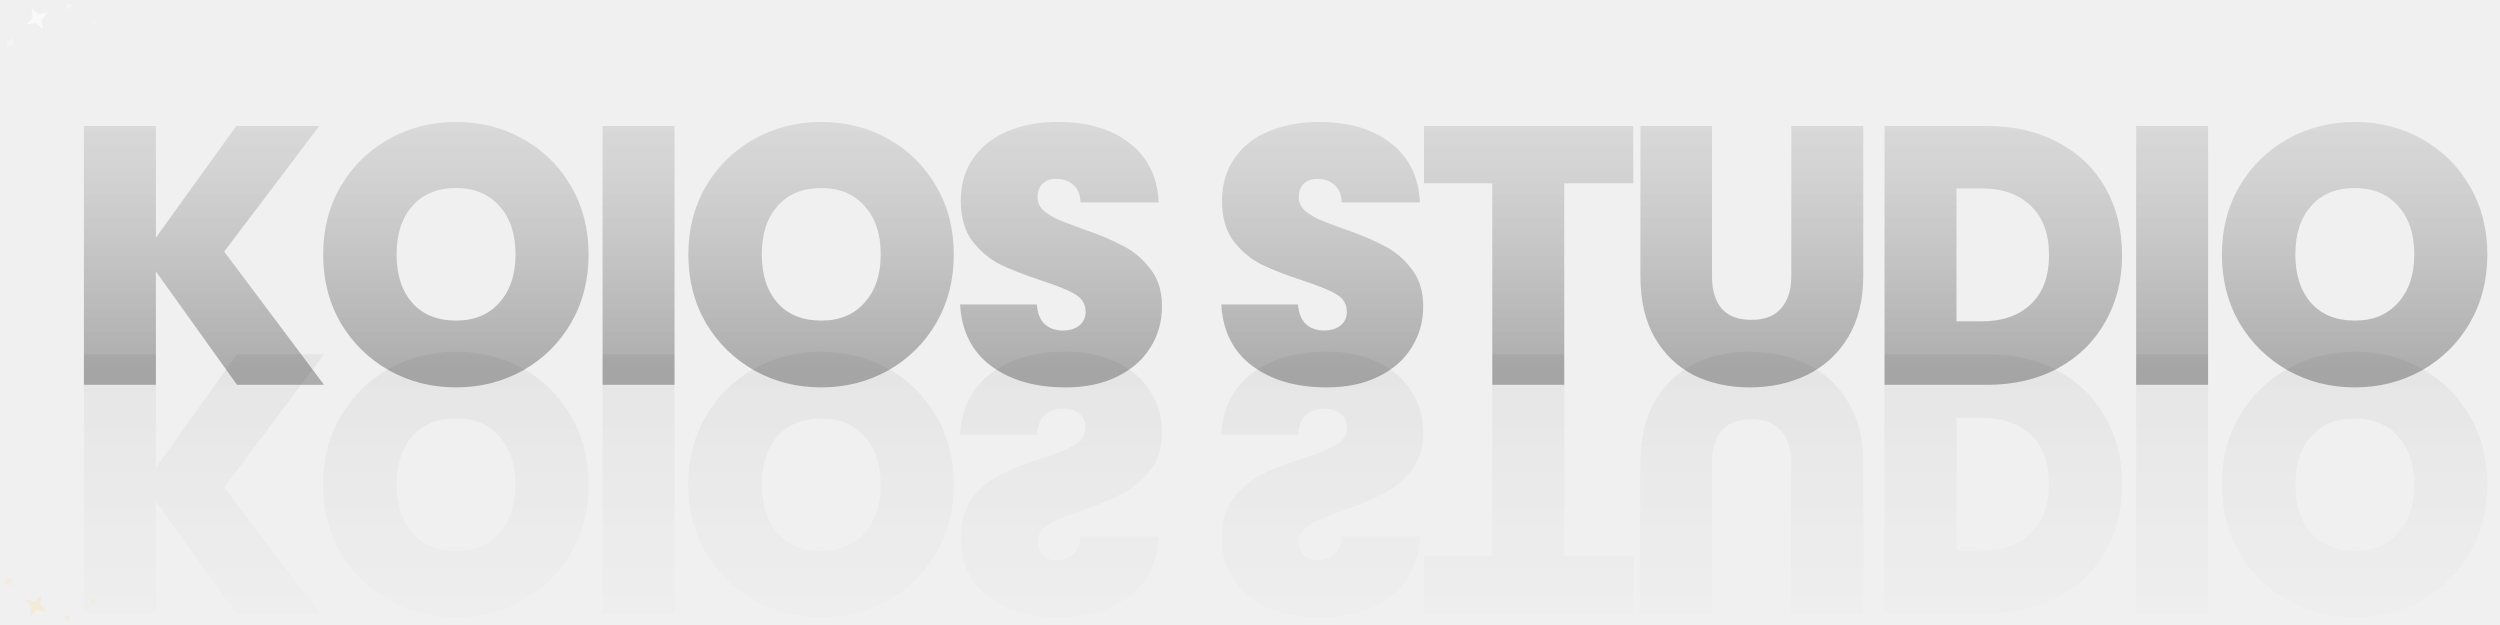
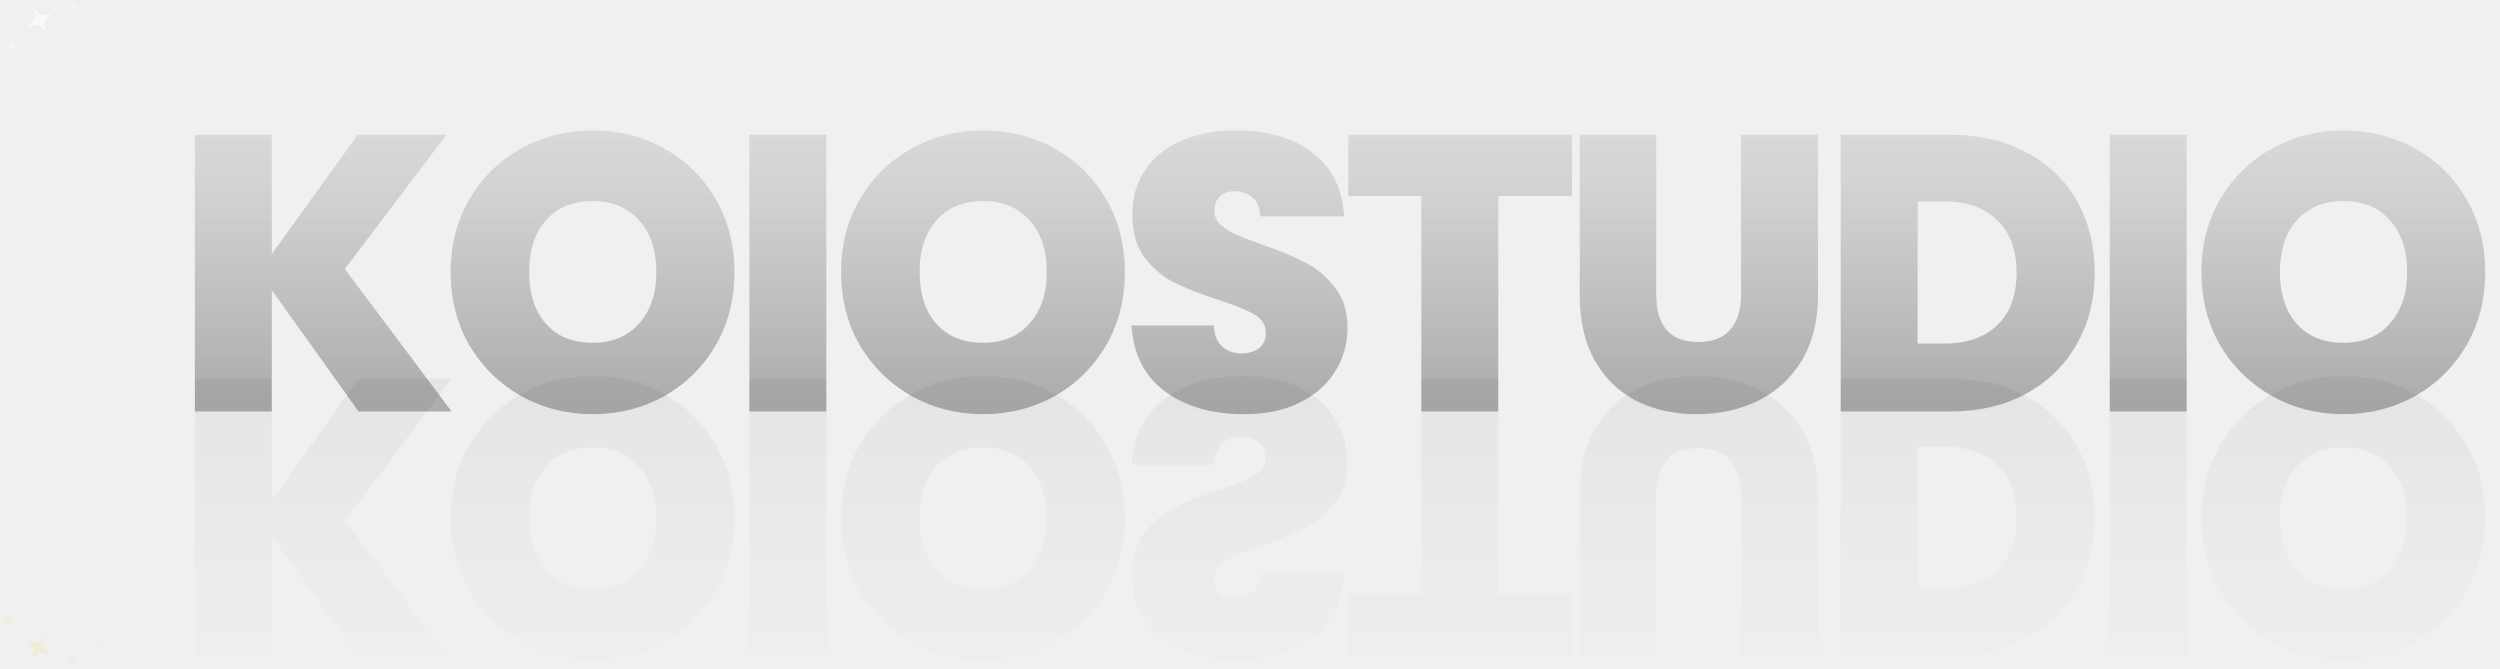
- <svg xmlns="http://www.w3.org/2000/svg" width="1144" height="286" viewBox="0 0 1144 286" fill="none">
-   <path d="M108.464 176.1L71.336 124.188V176.1H38.408V57.66H71.336V108.732L108.128 57.66H146.096L102.584 115.116L148.28 176.1H108.464ZM208.69 177.276C197.602 177.276 187.41 174.7 178.114 169.548C168.818 164.284 161.426 157.06 155.938 147.876C150.562 138.58 147.874 128.108 147.874 116.46C147.874 104.812 150.562 94.396 155.938 85.212C161.426 75.916 168.818 68.692 178.114 63.54C187.41 58.388 197.602 55.812 208.69 55.812C219.89 55.812 230.082 58.388 239.266 63.54C248.562 68.692 255.898 75.916 261.274 85.212C266.65 94.396 269.338 104.812 269.338 116.46C269.338 128.108 266.65 138.58 261.274 147.876C255.898 157.06 248.562 164.284 239.266 169.548C229.97 174.7 219.778 177.276 208.69 177.276ZM208.69 146.7C217.09 146.7 223.698 143.956 228.514 138.468C233.442 132.98 235.906 125.644 235.906 116.46C235.906 107.052 233.442 99.66 228.514 94.284C223.698 88.796 217.09 86.052 208.69 86.052C200.178 86.052 193.514 88.796 188.698 94.284C183.882 99.66 181.474 107.052 181.474 116.46C181.474 125.756 183.882 133.148 188.698 138.636C193.514 144.012 200.178 146.7 208.69 146.7ZM308.669 57.66V176.1H275.741V57.66H308.669ZM375.804 177.276C364.716 177.276 354.524 174.7 345.228 169.548C335.932 164.284 328.54 157.06 323.052 147.876C317.676 138.58 314.988 128.108 314.988 116.46C314.988 104.812 317.676 94.396 323.052 85.212C328.54 75.916 335.932 68.692 345.228 63.54C354.524 58.388 364.716 55.812 375.804 55.812C387.004 55.812 397.196 58.388 406.38 63.54C415.676 68.692 423.012 75.916 428.388 85.212C433.764 94.396 436.452 104.812 436.452 116.46C436.452 128.108 433.764 138.58 428.388 147.876C423.012 157.06 415.676 164.284 406.38 169.548C397.084 174.7 386.892 177.276 375.804 177.276ZM375.804 146.7C384.204 146.7 390.812 143.956 395.628 138.468C400.556 132.98 403.02 125.644 403.02 116.46C403.02 107.052 400.556 99.66 395.628 94.284C390.812 88.796 384.204 86.052 375.804 86.052C367.292 86.052 360.628 88.796 355.812 94.284C350.996 99.66 348.588 107.052 348.588 116.46C348.588 125.756 350.996 133.148 355.812 138.636C360.628 144.012 367.292 146.7 375.804 146.7ZM487.543 177.276C473.767 177.276 462.455 174.028 453.607 167.532C444.759 160.924 439.999 151.516 439.327 139.308H474.439C474.775 143.452 476.007 146.476 478.135 148.38C480.263 150.284 483.007 151.236 486.367 151.236C489.391 151.236 491.855 150.508 493.759 149.052C495.775 147.484 496.783 145.356 496.783 142.668C496.783 139.196 495.159 136.508 491.911 134.604C488.663 132.7 483.399 130.572 476.119 128.22C468.391 125.644 462.119 123.18 457.303 120.828C452.599 118.364 448.455 114.836 444.871 110.244C441.399 105.54 439.663 99.436 439.663 91.932C439.663 84.316 441.567 77.82 445.375 72.444C449.183 66.956 454.447 62.812 461.167 60.012C467.887 57.212 475.503 55.812 484.015 55.812C497.791 55.812 508.767 59.06 516.943 65.556C525.231 71.94 529.655 80.956 530.215 92.604H494.431C494.319 89.02 493.199 86.332 491.071 84.54C489.055 82.748 486.423 81.852 483.175 81.852C480.711 81.852 478.695 82.58 477.127 84.036C475.559 85.492 474.775 87.564 474.775 90.252C474.775 92.492 475.615 94.452 477.295 96.132C479.087 97.7 481.271 99.1 483.847 100.332C486.423 101.452 490.231 102.908 495.271 104.7C502.775 107.276 508.935 109.852 513.751 112.428C518.679 114.892 522.879 118.42 526.351 123.012C529.935 127.492 531.727 133.204 531.727 140.148C531.727 147.204 529.935 153.532 526.351 159.132C522.879 164.732 517.783 169.156 511.063 172.404C504.455 175.652 496.615 177.276 487.543 177.276ZM607.079 177.276C593.303 177.276 581.991 174.028 573.143 167.532C564.295 160.924 559.535 151.516 558.863 139.308H593.975C594.311 143.452 595.543 146.476 597.671 148.38C599.799 150.284 602.543 151.236 605.903 151.236C608.927 151.236 611.391 150.508 613.295 149.052C615.311 147.484 616.319 145.356 616.319 142.668C616.319 139.196 614.695 136.508 611.447 134.604C608.199 132.7 602.935 130.572 595.655 128.22C587.927 125.644 581.655 123.18 576.839 120.828C572.135 118.364 567.991 114.836 564.407 110.244C560.935 105.54 559.199 99.436 559.199 91.932C559.199 84.316 561.103 77.82 564.911 72.444C568.719 66.956 573.983 62.812 580.703 60.012C587.423 57.212 595.039 55.812 603.551 55.812C617.327 55.812 628.303 59.06 636.479 65.556C644.767 71.94 649.191 80.956 649.751 92.604H613.967C613.855 89.02 612.735 86.332 610.607 84.54C608.591 82.748 605.959 81.852 602.711 81.852C600.247 81.852 598.231 82.58 596.663 84.036C595.095 85.492 594.311 87.564 594.311 90.252C594.311 92.492 595.151 94.452 596.831 96.132C598.623 97.7 600.807 99.1 603.383 100.332C605.959 101.452 609.767 102.908 614.807 104.7C622.311 107.276 628.471 109.852 633.287 112.428C638.215 114.892 642.415 118.42 645.887 123.012C649.471 127.492 651.263 133.204 651.263 140.148C651.263 147.204 649.471 153.532 645.887 159.132C642.415 164.732 637.319 169.156 630.599 172.404C623.991 175.652 616.151 177.276 607.079 177.276ZM747.379 57.66V83.868H715.795V176.1H682.867V83.868H651.619V57.66H747.379ZM783.417 57.66V126.372C783.417 132.756 784.873 137.684 787.785 141.156C790.809 144.628 795.345 146.364 801.393 146.364C807.441 146.364 811.977 144.628 815.001 141.156C818.137 137.572 819.705 132.644 819.705 126.372V57.66H852.633V126.372C852.633 137.236 850.337 146.532 845.745 154.26C841.153 161.876 834.881 167.644 826.929 171.564C819.089 175.372 810.353 177.276 800.721 177.276C791.089 177.276 782.465 175.372 774.849 171.564C767.345 167.644 761.409 161.876 757.041 154.26C752.785 146.644 750.657 137.348 750.657 126.372V57.66H783.417ZM909.235 57.66C921.667 57.66 932.531 60.18 941.827 65.22C951.235 70.148 958.459 77.092 963.499 86.052C968.539 95.012 971.059 105.26 971.059 116.796C971.059 128.22 968.483 138.412 963.331 147.372C958.291 156.332 951.067 163.388 941.659 168.54C932.363 173.58 921.555 176.1 909.235 176.1H862.363V57.66H909.235ZM906.715 147.036C916.347 147.036 923.907 144.404 929.395 139.14C934.883 133.876 937.627 126.428 937.627 116.796C937.627 107.052 934.883 99.548 929.395 94.284C923.907 88.908 916.347 86.22 906.715 86.22H895.291V147.036H906.715ZM1010.43 57.66V176.1H977.502V57.66H1010.43ZM1077.57 177.276C1066.48 177.276 1056.29 174.7 1046.99 169.548C1037.69 164.284 1030.3 157.06 1024.81 147.876C1019.44 138.58 1016.75 128.108 1016.75 116.46C1016.75 104.812 1019.44 94.396 1024.81 85.212C1030.3 75.916 1037.69 68.692 1046.99 63.54C1056.29 58.388 1066.48 55.812 1077.57 55.812C1088.77 55.812 1098.96 58.388 1108.14 63.54C1117.44 68.692 1124.77 75.916 1130.15 85.212C1135.53 94.396 1138.21 104.812 1138.21 116.46C1138.21 128.108 1135.53 138.58 1130.15 147.876C1124.77 157.06 1117.44 164.284 1108.14 169.548C1098.85 174.7 1088.65 177.276 1077.57 177.276ZM1077.57 146.7C1085.97 146.7 1092.57 143.956 1097.39 138.468C1102.32 132.98 1104.78 125.644 1104.78 116.46C1104.78 107.052 1102.32 99.66 1097.39 94.284C1092.57 88.796 1085.97 86.052 1077.57 86.052C1069.05 86.052 1062.39 88.796 1057.57 94.284C1052.76 99.66 1050.35 107.052 1050.35 116.46C1050.35 125.756 1052.76 133.148 1057.57 138.636C1062.39 144.012 1069.05 146.7 1077.57 146.7Z" fill="url(#paint0_linear_693_2573)" fill-opacity="0.3" />
-   <path d="M108.464 162.1L71.336 214.012V162.1H38.408V280.54H71.336V229.468L108.128 280.54H146.096L102.584 223.084L148.28 162.1H108.464ZM208.69 160.924C197.602 160.924 187.41 163.5 178.114 168.652C168.818 173.916 161.426 181.14 155.938 190.324C150.562 199.62 147.874 210.092 147.874 221.74C147.874 233.388 150.562 243.804 155.938 252.988C161.426 262.284 168.818 269.508 178.114 274.66C187.41 279.812 197.602 282.388 208.69 282.388C219.89 282.388 230.082 279.812 239.266 274.66C248.562 269.508 255.898 262.284 261.274 252.988C266.65 243.804 269.338 233.388 269.338 221.74C269.338 210.092 266.65 199.62 261.274 190.324C255.898 181.14 248.562 173.916 239.266 168.652C229.97 163.5 219.778 160.924 208.69 160.924ZM208.69 191.5C217.09 191.5 223.698 194.244 228.514 199.732C233.442 205.22 235.906 212.556 235.906 221.74C235.906 231.148 233.442 238.54 228.514 243.916C223.698 249.404 217.09 252.148 208.69 252.148C200.178 252.148 193.514 249.404 188.698 243.916C183.882 238.54 181.474 231.148 181.474 221.74C181.474 212.444 183.882 205.052 188.698 199.564C193.514 194.188 200.178 191.5 208.69 191.5ZM308.669 280.54V162.1H275.741V280.54H308.669ZM375.804 160.924C364.716 160.924 354.524 163.5 345.228 168.652C335.932 173.916 328.54 181.14 323.052 190.324C317.676 199.62 314.988 210.092 314.988 221.74C314.988 233.388 317.676 243.804 323.052 252.988C328.54 262.284 335.932 269.508 345.228 274.66C354.524 279.812 364.716 282.388 375.804 282.388C387.004 282.388 397.196 279.812 406.38 274.66C415.676 269.508 423.012 262.284 428.388 252.988C433.764 243.804 436.452 233.388 436.452 221.74C436.452 210.092 433.764 199.62 428.388 190.324C423.012 181.14 415.676 173.916 406.38 168.652C397.084 163.5 386.892 160.924 375.804 160.924ZM375.804 191.5C384.204 191.5 390.812 194.244 395.628 199.732C400.556 205.22 403.02 212.556 403.02 221.74C403.02 231.148 400.556 238.54 395.628 243.916C390.812 249.404 384.204 252.148 375.804 252.148C367.292 252.148 360.628 249.404 355.812 243.916C350.996 238.54 348.588 231.148 348.588 221.74C348.588 212.444 350.996 205.052 355.812 199.564C360.628 194.188 367.292 191.5 375.804 191.5ZM487.543 160.924C473.767 160.924 462.455 164.172 453.607 170.668C444.759 177.276 439.999 186.684 439.327 198.892H474.439C474.775 194.748 476.007 191.724 478.135 189.82C480.263 187.916 483.007 186.964 486.367 186.964C489.391 186.964 491.855 187.692 493.759 189.148C495.775 190.716 496.783 192.844 496.783 195.532C496.783 199.004 495.159 201.692 491.911 203.596C488.663 205.5 483.399 207.628 476.119 209.98C468.391 212.556 462.119 215.02 457.303 217.372C452.599 219.836 448.455 223.364 444.871 227.956C441.399 232.66 439.663 238.764 439.663 246.268C439.663 253.884 441.567 260.38 445.375 265.756C449.183 271.244 454.447 275.388 461.167 278.188C467.887 280.988 475.503 282.388 484.015 282.388C497.791 282.388 508.767 279.14 516.943 272.644C525.231 266.26 529.655 257.244 530.215 245.596H494.431C494.319 249.18 493.199 251.868 491.071 253.66C489.055 255.452 486.423 256.348 483.175 256.348C480.711 256.348 478.695 255.62 477.127 254.164C475.559 252.708 474.775 250.636 474.775 247.948C474.775 245.708 475.615 243.748 477.295 242.068C479.087 240.5 481.271 239.1 483.847 237.868C486.423 236.748 490.231 235.292 495.271 233.5C502.775 230.924 508.935 228.348 513.751 225.772C518.679 223.308 522.879 219.78 526.351 215.188C529.935 210.708 531.727 204.996 531.727 198.052C531.727 190.996 529.935 184.668 526.351 179.068C522.879 173.468 517.783 169.044 511.063 165.796C504.455 162.548 496.615 160.924 487.543 160.924ZM607.079 160.924C593.303 160.924 581.991 164.172 573.143 170.668C564.295 177.276 559.535 186.684 558.863 198.892H593.975C594.311 194.748 595.543 191.724 597.671 189.82C599.799 187.916 602.543 186.964 605.903 186.964C608.927 186.964 611.391 187.692 613.295 189.148C615.311 190.716 616.319 192.844 616.319 195.532C616.319 199.004 614.695 201.692 611.447 203.596C608.199 205.5 602.935 207.628 595.655 209.98C587.927 212.556 581.655 215.02 576.839 217.372C572.135 219.836 567.991 223.364 564.407 227.956C560.935 232.66 559.199 238.764 559.199 246.268C559.199 253.884 561.103 260.38 564.911 265.756C568.719 271.244 573.983 275.388 580.703 278.188C587.423 280.988 595.039 282.388 603.551 282.388C617.327 282.388 628.303 279.14 636.479 272.644C644.767 266.26 649.191 257.244 649.751 245.596H613.967C613.855 249.18 612.735 251.868 610.607 253.66C608.591 255.452 605.959 256.348 602.711 256.348C600.247 256.348 598.231 255.62 596.663 254.164C595.095 252.708 594.311 250.636 594.311 247.948C594.311 245.708 595.151 243.748 596.831 242.068C598.623 240.5 600.807 239.1 603.383 237.868C605.959 236.748 609.767 235.292 614.807 233.5C622.311 230.924 628.471 228.348 633.287 225.772C638.215 223.308 642.415 219.78 645.887 215.188C649.471 210.708 651.263 204.996 651.263 198.052C651.263 190.996 649.471 184.668 645.887 179.068C642.415 173.468 637.319 169.044 630.599 165.796C623.991 162.548 616.151 160.924 607.079 160.924ZM747.379 280.54V254.332H715.795V162.1H682.867V254.332H651.619V280.54H747.379ZM783.417 280.54V211.828C783.417 205.444 784.873 200.516 787.785 197.044C790.809 193.572 795.345 191.836 801.393 191.836C807.441 191.836 811.977 193.572 815.001 197.044C818.137 200.628 819.705 205.556 819.705 211.828V280.54H852.633V211.828C852.633 200.964 850.337 191.668 845.745 183.94C841.153 176.324 834.881 170.556 826.929 166.636C819.089 162.828 810.353 160.924 800.721 160.924C791.089 160.924 782.465 162.828 774.849 166.636C767.345 170.556 761.409 176.324 757.041 183.94C752.785 191.556 750.657 200.852 750.657 211.828V280.54H783.417ZM909.235 280.54C921.667 280.54 932.531 278.02 941.827 272.98C951.235 268.052 958.459 261.108 963.499 252.148C968.539 243.188 971.059 232.94 971.059 221.404C971.059 209.98 968.483 199.788 963.331 190.828C958.291 181.868 951.067 174.812 941.659 169.66C932.363 164.62 921.555 162.1 909.235 162.1H862.363V280.54H909.235ZM906.715 191.164C916.347 191.164 923.907 193.796 929.395 199.06C934.883 204.324 937.627 211.772 937.627 221.404C937.627 231.148 934.883 238.652 929.395 243.916C923.907 249.292 916.347 251.98 906.715 251.98H895.291V191.164H906.715ZM1010.43 280.54V162.1H977.502V280.54H1010.43ZM1077.57 160.924C1066.48 160.924 1056.29 163.5 1046.99 168.652C1037.69 173.916 1030.3 181.14 1024.81 190.324C1019.44 199.62 1016.75 210.092 1016.75 221.74C1016.75 233.388 1019.44 243.804 1024.81 252.988C1030.3 262.284 1037.69 269.508 1046.99 274.66C1056.29 279.812 1066.48 282.388 1077.57 282.388C1088.77 282.388 1098.96 279.812 1108.14 274.66C1117.44 269.508 1124.77 262.284 1130.15 252.988C1135.53 243.804 1138.21 233.388 1138.21 221.74C1138.21 210.092 1135.53 199.62 1130.15 190.324C1124.77 181.14 1117.44 173.916 1108.14 168.652C1098.85 163.5 1088.65 160.924 1077.57 160.924ZM1077.57 191.5C1085.97 191.5 1092.57 194.244 1097.39 199.732C1102.32 205.22 1104.78 212.556 1104.78 221.74C1104.78 231.148 1102.32 238.54 1097.39 243.916C1092.57 249.404 1085.97 252.148 1077.57 252.148C1069.05 252.148 1062.39 249.404 1057.57 243.916C1052.76 238.54 1050.35 231.148 1050.35 221.74C1050.35 212.444 1052.76 205.052 1057.57 199.564C1062.39 194.188 1069.05 191.5 1077.57 191.5Z" fill="url(#paint1_linear_693_2573)" fill-opacity="0.05" />
+ <svg xmlns="http://www.w3.org/2000/svg" width="1070" height="286" viewBox="0 0 1070 286" fill="none">
+   <path d="M153.464 176.1L116.336 124.188V176.1H83.408V57.66H116.336V108.732L153.128 57.66H191.096L147.584 115.116L193.28 176.1H153.464ZM253.69 177.276C242.602 177.276 232.41 174.7 223.114 169.548C213.818 164.284 206.426 157.06 200.938 147.876C195.562 138.58 192.874 128.108 192.874 116.46C192.874 104.812 195.562 94.396 200.938 85.212C206.426 75.916 213.818 68.692 223.114 63.54C232.41 58.388 242.602 55.812 253.69 55.812C264.89 55.812 275.082 58.388 284.266 63.54C293.562 68.692 300.898 75.916 306.274 85.212C311.65 94.396 314.338 104.812 314.338 116.46C314.338 128.108 311.65 138.58 306.274 147.876C300.898 157.06 293.562 164.284 284.266 169.548C274.97 174.7 264.778 177.276 253.69 177.276ZM253.69 146.7C262.09 146.7 268.698 143.956 273.514 138.468C278.442 132.98 280.906 125.644 280.906 116.46C280.906 107.052 278.442 99.66 273.514 94.284C268.698 88.796 262.09 86.052 253.69 86.052C245.178 86.052 238.514 88.796 233.698 94.284C228.882 99.66 226.474 107.052 226.474 116.46C226.474 125.756 228.882 133.148 233.698 138.636C238.514 144.012 245.178 146.7 253.69 146.7ZM353.669 57.66V176.1H320.741V57.66H353.669ZM420.804 177.276C409.716 177.276 399.524 174.7 390.228 169.548C380.932 164.284 373.54 157.06 368.052 147.876C362.676 138.58 359.988 128.108 359.988 116.46C359.988 104.812 362.676 94.396 368.052 85.212C373.54 75.916 380.932 68.692 390.228 63.54C399.524 58.388 409.716 55.812 420.804 55.812C432.004 55.812 442.196 58.388 451.38 63.54C460.676 68.692 468.012 75.916 473.388 85.212C478.764 94.396 481.452 104.812 481.452 116.46C481.452 128.108 478.764 138.58 473.388 147.876C468.012 157.06 460.676 164.284 451.38 169.548C442.084 174.7 431.892 177.276 420.804 177.276ZM420.804 146.7C429.204 146.7 435.812 143.956 440.628 138.468C445.556 132.98 448.02 125.644 448.02 116.46C448.02 107.052 445.556 99.66 440.628 94.284C435.812 88.796 429.204 86.052 420.804 86.052C412.292 86.052 405.628 88.796 400.812 94.284C395.996 99.66 393.588 107.052 393.588 116.46C393.588 125.756 395.996 133.148 400.812 138.636C405.628 144.012 412.292 146.7 420.804 146.7ZM532.543 177.276C518.767 177.276 507.455 174.028 498.607 167.532C489.759 160.924 484.999 151.516 484.327 139.308H519.439C519.775 143.452 521.007 146.476 523.135 148.38C525.263 150.284 528.007 151.236 531.367 151.236C534.391 151.236 536.855 150.508 538.759 149.052C540.775 147.484 541.783 145.356 541.783 142.668C541.783 139.196 540.159 136.508 536.911 134.604C533.663 132.7 528.399 130.572 521.119 128.22C513.391 125.644 507.119 123.18 502.303 120.828C497.599 118.364 493.455 114.836 489.871 110.244C486.399 105.54 484.663 99.436 484.663 91.932C484.663 84.316 486.567 77.82 490.375 72.444C494.183 66.956 499.447 62.812 506.167 60.012C512.887 57.212 520.503 55.812 529.015 55.812C542.791 55.812 553.767 59.06 561.943 65.556C570.231 71.94 574.655 80.956 575.215 92.604H539.431C539.319 89.02 538.199 86.332 536.071 84.54C534.055 82.748 531.423 81.852 528.175 81.852C525.711 81.852 523.695 82.58 522.127 84.036C520.559 85.492 519.775 87.564 519.775 90.252C519.775 92.492 520.615 94.452 522.295 96.132C524.087 97.7 526.271 99.1 528.847 100.332C531.423 101.452 535.231 102.908 540.271 104.7C547.775 107.276 553.935 109.852 558.751 112.428C563.679 114.892 567.879 118.42 571.351 123.012C574.935 127.492 576.727 133.204 576.727 140.148C576.727 147.204 574.935 153.532 571.351 159.132C567.879 164.732 562.783 169.156 556.063 172.404C549.455 175.652 541.615 177.276 532.543 177.276ZM672.843 57.66V83.868H641.259V176.1H608.331V83.868H577.083V57.66H672.843ZM708.881 57.66V126.372C708.881 132.756 710.337 137.684 713.249 141.156C716.273 144.628 720.809 146.364 726.857 146.364C732.905 146.364 737.441 144.628 740.465 141.156C743.601 137.572 745.169 132.644 745.169 126.372V57.66H778.097V126.372C778.097 137.236 775.801 146.532 771.209 154.26C766.617 161.876 760.345 167.644 752.393 171.564C744.553 175.372 735.817 177.276 726.185 177.276C716.553 177.276 707.929 175.372 700.313 171.564C692.809 167.644 686.873 161.876 682.505 154.26C678.249 146.644 676.121 137.348 676.121 126.372V57.66H708.881ZM834.699 57.66C847.131 57.66 857.995 60.18 867.291 65.22C876.699 70.148 883.923 77.092 888.963 86.052C894.003 95.012 896.523 105.26 896.523 116.796C896.523 128.22 893.947 138.412 888.795 147.372C883.755 156.332 876.531 163.388 867.123 168.54C857.827 173.58 847.019 176.1 834.699 176.1H787.827V57.66H834.699ZM832.179 147.036C841.811 147.036 849.371 144.404 854.859 139.14C860.347 133.876 863.091 126.428 863.091 116.796C863.091 107.052 860.347 99.548 854.859 94.284C849.371 88.908 841.811 86.22 832.179 86.22H820.755V147.036H832.179ZM935.894 57.66V176.1H902.966V57.66H935.894ZM1003.03 177.276C991.942 177.276 981.75 174.7 972.454 169.548C963.158 164.284 955.766 157.06 950.278 147.876C944.902 138.58 942.214 128.108 942.214 116.46C942.214 104.812 944.902 94.396 950.278 85.212C955.766 75.916 963.158 68.692 972.454 63.54C981.75 58.388 991.942 55.812 1003.03 55.812C1014.23 55.812 1024.42 58.388 1033.61 63.54C1042.9 68.692 1050.24 75.916 1055.61 85.212C1060.99 94.396 1063.68 104.812 1063.68 116.46C1063.68 128.108 1060.99 138.58 1055.61 147.876C1050.24 157.06 1042.9 164.284 1033.61 169.548C1024.31 174.7 1014.12 177.276 1003.03 177.276ZM1003.03 146.7C1011.43 146.7 1018.04 143.956 1022.85 138.468C1027.78 132.98 1030.25 125.644 1030.25 116.46C1030.25 107.052 1027.78 99.66 1022.85 94.284C1018.04 88.796 1011.43 86.052 1003.03 86.052C994.518 86.052 987.854 88.796 983.038 94.284C978.222 99.66 975.814 107.052 975.814 116.46C975.814 125.756 978.222 133.148 983.038 138.636C987.854 144.012 994.518 146.7 1003.03 146.7Z" fill="url(#paint0_linear_1877_1605)" fill-opacity="0.3" />
+   <path d="M153.464 162.1L116.336 214.012V162.1H83.408V280.54H116.336V229.468L153.128 280.54H191.096L147.584 223.084L193.28 162.1H153.464ZM253.69 160.924C242.602 160.924 232.41 163.5 223.114 168.652C213.818 173.916 206.426 181.14 200.938 190.324C195.562 199.62 192.874 210.092 192.874 221.74C192.874 233.388 195.562 243.804 200.938 252.988C206.426 262.284 213.818 269.508 223.114 274.66C232.41 279.812 242.602 282.388 253.69 282.388C264.89 282.388 275.082 279.812 284.266 274.66C293.562 269.508 300.898 262.284 306.274 252.988C311.65 243.804 314.338 233.388 314.338 221.74C314.338 210.092 311.65 199.62 306.274 190.324C300.898 181.14 293.562 173.916 284.266 168.652C274.97 163.5 264.778 160.924 253.69 160.924ZM253.69 191.5C262.09 191.5 268.698 194.244 273.514 199.732C278.442 205.22 280.906 212.556 280.906 221.74C280.906 231.148 278.442 238.54 273.514 243.916C268.698 249.404 262.09 252.148 253.69 252.148C245.178 252.148 238.514 249.404 233.698 243.916C228.882 238.54 226.474 231.148 226.474 221.74C226.474 212.444 228.882 205.052 233.698 199.564C238.514 194.188 245.178 191.5 253.69 191.5ZM353.669 280.54V162.1H320.741V280.54H353.669ZM420.804 160.924C409.716 160.924 399.524 163.5 390.228 168.652C380.932 173.916 373.54 181.14 368.052 190.324C362.676 199.62 359.988 210.092 359.988 221.74C359.988 233.388 362.676 243.804 368.052 252.988C373.54 262.284 380.932 269.508 390.228 274.66C399.524 279.812 409.716 282.388 420.804 282.388C432.004 282.388 442.196 279.812 451.38 274.66C460.676 269.508 468.012 262.284 473.388 252.988C478.764 243.804 481.452 233.388 481.452 221.74C481.452 210.092 478.764 199.62 473.388 190.324C468.012 181.14 460.676 173.916 451.38 168.652C442.084 163.5 431.892 160.924 420.804 160.924ZM420.804 191.5C429.204 191.5 435.812 194.244 440.628 199.732C445.556 205.22 448.02 212.556 448.02 221.74C448.02 231.148 445.556 238.54 440.628 243.916C435.812 249.404 429.204 252.148 420.804 252.148C412.292 252.148 405.628 249.404 400.812 243.916C395.996 238.54 393.588 231.148 393.588 221.74C393.588 212.444 395.996 205.052 400.812 199.564C405.628 194.188 412.292 191.5 420.804 191.5ZM532.543 160.924C518.767 160.924 507.455 164.172 498.607 170.668C489.759 177.276 484.999 186.684 484.327 198.892H519.439C519.775 194.748 521.007 191.724 523.135 189.82C525.263 187.916 528.007 186.964 531.367 186.964C534.391 186.964 536.855 187.692 538.759 189.148C540.775 190.716 541.783 192.844 541.783 195.532C541.783 199.004 540.159 201.692 536.911 203.596C533.663 205.5 528.399 207.628 521.119 209.98C513.391 212.556 507.119 215.02 502.303 217.372C497.599 219.836 493.455 223.364 489.871 227.956C486.399 232.66 484.663 238.764 484.663 246.268C484.663 253.884 486.567 260.38 490.375 265.756C494.183 271.244 499.447 275.388 506.167 278.188C512.887 280.988 520.503 282.388 529.015 282.388C542.791 282.388 553.767 279.14 561.943 272.644C570.231 266.26 574.655 257.244 575.215 245.596H539.431C539.319 249.18 538.199 251.868 536.071 253.66C534.055 255.452 531.423 256.348 528.175 256.348C525.711 256.348 523.695 255.62 522.127 254.164C520.559 252.708 519.775 250.636 519.775 247.948C519.775 245.708 520.615 243.748 522.295 242.068C524.087 240.5 526.271 239.1 528.847 237.868C531.423 236.748 535.231 235.292 540.271 233.5C547.775 230.924 553.935 228.348 558.751 225.772C563.679 223.308 567.879 219.78 571.351 215.188C574.935 210.708 576.727 204.996 576.727 198.052C576.727 190.996 574.935 184.668 571.351 179.068C567.879 173.468 562.783 169.044 556.063 165.796C549.455 162.548 541.615 160.924 532.543 160.924ZM672.843 280.54V254.332H641.259V162.1H608.331V254.332H577.083V280.54H672.843ZM708.881 280.54V211.828C708.881 205.444 710.337 200.516 713.249 197.044C716.273 193.572 720.809 191.836 726.857 191.836C732.905 191.836 737.441 193.572 740.465 197.044C743.601 200.628 745.169 205.556 745.169 211.828V280.54H778.097V211.828C778.097 200.964 775.801 191.668 771.209 183.94C766.617 176.324 760.345 170.556 752.393 166.636C744.553 162.828 735.817 160.924 726.185 160.924C716.553 160.924 707.929 162.828 700.313 166.636C692.809 170.556 686.873 176.324 682.505 183.94C678.249 191.556 676.121 200.852 676.121 211.828V280.54H708.881ZM834.699 280.54C847.131 280.54 857.995 278.02 867.291 272.98C876.699 268.052 883.923 261.108 888.963 252.148C894.003 243.188 896.523 232.94 896.523 221.404C896.523 209.98 893.947 199.788 888.795 190.828C883.755 181.868 876.531 174.812 867.123 169.66C857.827 164.62 847.019 162.1 834.699 162.1H787.827V280.54H834.699ZM832.179 191.164C841.811 191.164 849.371 193.796 854.859 199.06C860.347 204.324 863.091 211.772 863.091 221.404C863.091 231.148 860.347 238.652 854.859 243.916C849.371 249.292 841.811 251.98 832.179 251.98H820.755V191.164H832.179ZM935.894 280.54V162.1H902.966V280.54H935.894ZM1003.03 160.924C991.942 160.924 981.75 163.5 972.454 168.652C963.158 173.916 955.766 181.14 950.278 190.324C944.902 199.62 942.214 210.092 942.214 221.74C942.214 233.388 944.902 243.804 950.278 252.988C955.766 262.284 963.158 269.508 972.454 274.66C981.75 279.812 991.942 282.388 1003.03 282.388C1014.23 282.388 1024.42 279.812 1033.61 274.66C1042.9 269.508 1050.24 262.284 1055.61 252.988C1060.99 243.804 1063.68 233.388 1063.68 221.74C1063.68 210.092 1060.99 199.62 1055.61 190.324C1050.24 181.14 1042.9 173.916 1033.61 168.652C1024.31 163.5 1014.12 160.924 1003.03 160.924ZM1003.03 191.5C1011.43 191.5 1018.04 194.244 1022.85 199.732C1027.78 205.22 1030.25 212.556 1030.25 221.74C1030.25 231.148 1027.78 238.54 1022.85 243.916C1018.04 249.404 1011.43 252.148 1003.03 252.148C994.518 252.148 987.854 249.404 983.038 243.916C978.222 238.54 975.814 231.148 975.814 221.74C975.814 212.444 978.222 205.052 983.038 199.564C987.854 194.188 994.518 191.5 1003.03 191.5Z" fill="url(#paint1_linear_1877_1605)" fill-opacity="0.05" />
  <g opacity="0.6">
-     <path d="M14.368 3.662L17.624 6.479L21.883 5.84L19.066 9.097L19.704 13.355L16.448 10.538L12.189 11.177L15.006 7.92L14.368 3.662Z" fill="white" />
-     <path d="M2.245 18.04L4.405 18.558L6.204 17.255L5.686 19.415L6.989 21.214L4.829 20.697L3.03 22L3.548 19.84L2.245 18.04Z" fill="white" fill-opacity="0.4" />
-     <path d="M30.409 1.183L31.729 2.098L33.283 1.692L32.368 3.011L32.774 4.565L31.454 3.65L29.9 4.056L30.815 2.736L30.409 1.183Z" fill="white" fill-opacity="0.4" />
+     <path d="M14.367 3.662L17.624 6.479L21.882 5.84L19.066 9.097L19.704 13.355L16.447 10.538L12.189 11.177L15.006 7.92L14.367 3.662Z" fill="white" />
+     <path d="M2.245 18.04L4.405 18.558L6.204 17.255L5.686 19.415L6.989 21.214L4.829 20.697L3.03 22L3.548 19.839L2.245 18.04Z" fill="white" fill-opacity="0.4" />
+     <path d="M30.409 1.182L31.729 2.098L33.283 1.691L32.368 3.011L32.774 4.565L31.454 3.65L29.9 4.056L30.815 2.736L30.409 1.182Z" fill="white" fill-opacity="0.4" />
    <path d="M42.05 8.779L43.37 9.694L44.924 9.288L44.009 10.608L44.415 12.162L43.095 11.247L41.541 11.653L42.456 10.333L42.05 8.779Z" fill="white" fill-opacity="0.2" />
  </g>
  <path opacity="0.1" d="M13.71 282.024L16.966 279.207L21.225 279.845L18.408 276.589L19.046 272.33L15.79 275.147L11.531 274.509L14.348 277.765L13.71 282.024Z" fill="#FFBF00" />
  <path opacity="0.1" d="M1.587 267.646L3.747 267.128L5.546 268.431L5.029 266.271L6.332 264.472L4.171 264.99L2.372 263.687L2.89 265.847L1.587 267.646Z" fill="#FFBF00" fill-opacity="0.8" />
  <path opacity="0.1" d="M29.752 284.504L31.071 283.589L32.625 283.995L31.71 282.675L32.116 281.121L30.796 282.036L29.242 281.63L30.158 282.95L29.752 284.504Z" fill="#FFBF00" fill-opacity="0.8" />
  <path opacity="0.1" d="M41.393 276.907L42.712 275.992L44.266 276.398L43.351 275.078L43.757 273.524L42.438 274.439L40.884 274.033L41.799 275.353L41.393 276.907Z" fill="#FFBF00" fill-opacity="0.5" />
  <defs>
-     <linearGradient id="paint0_linear_693_2573" x1="586.5" y1="-139.5" x2="586.5" y2="169.1" gradientUnits="userSpaceOnUse">
+     <linearGradient id="paint0_linear_1877_1605" x1="572" y1="-139.5" x2="572" y2="169.1" gradientUnits="userSpaceOnUse">
      <stop offset="0.286" stop-color="white" stop-opacity="0.5" />
      <stop offset="1" stop-color="#121212" />
    </linearGradient>
-     <linearGradient id="paint1_linear_693_2573" x1="586.5" y1="515.6" x2="586.5" y2="169.1" gradientUnits="userSpaceOnUse">
+     <linearGradient id="paint1_linear_1877_1605" x1="572" y1="515.6" x2="572" y2="169.1" gradientUnits="userSpaceOnUse">
      <stop offset="0.484" stop-color="white" stop-opacity="0.5" />
      <stop offset="1" stop-color="#121212" />
    </linearGradient>
  </defs>
</svg>
